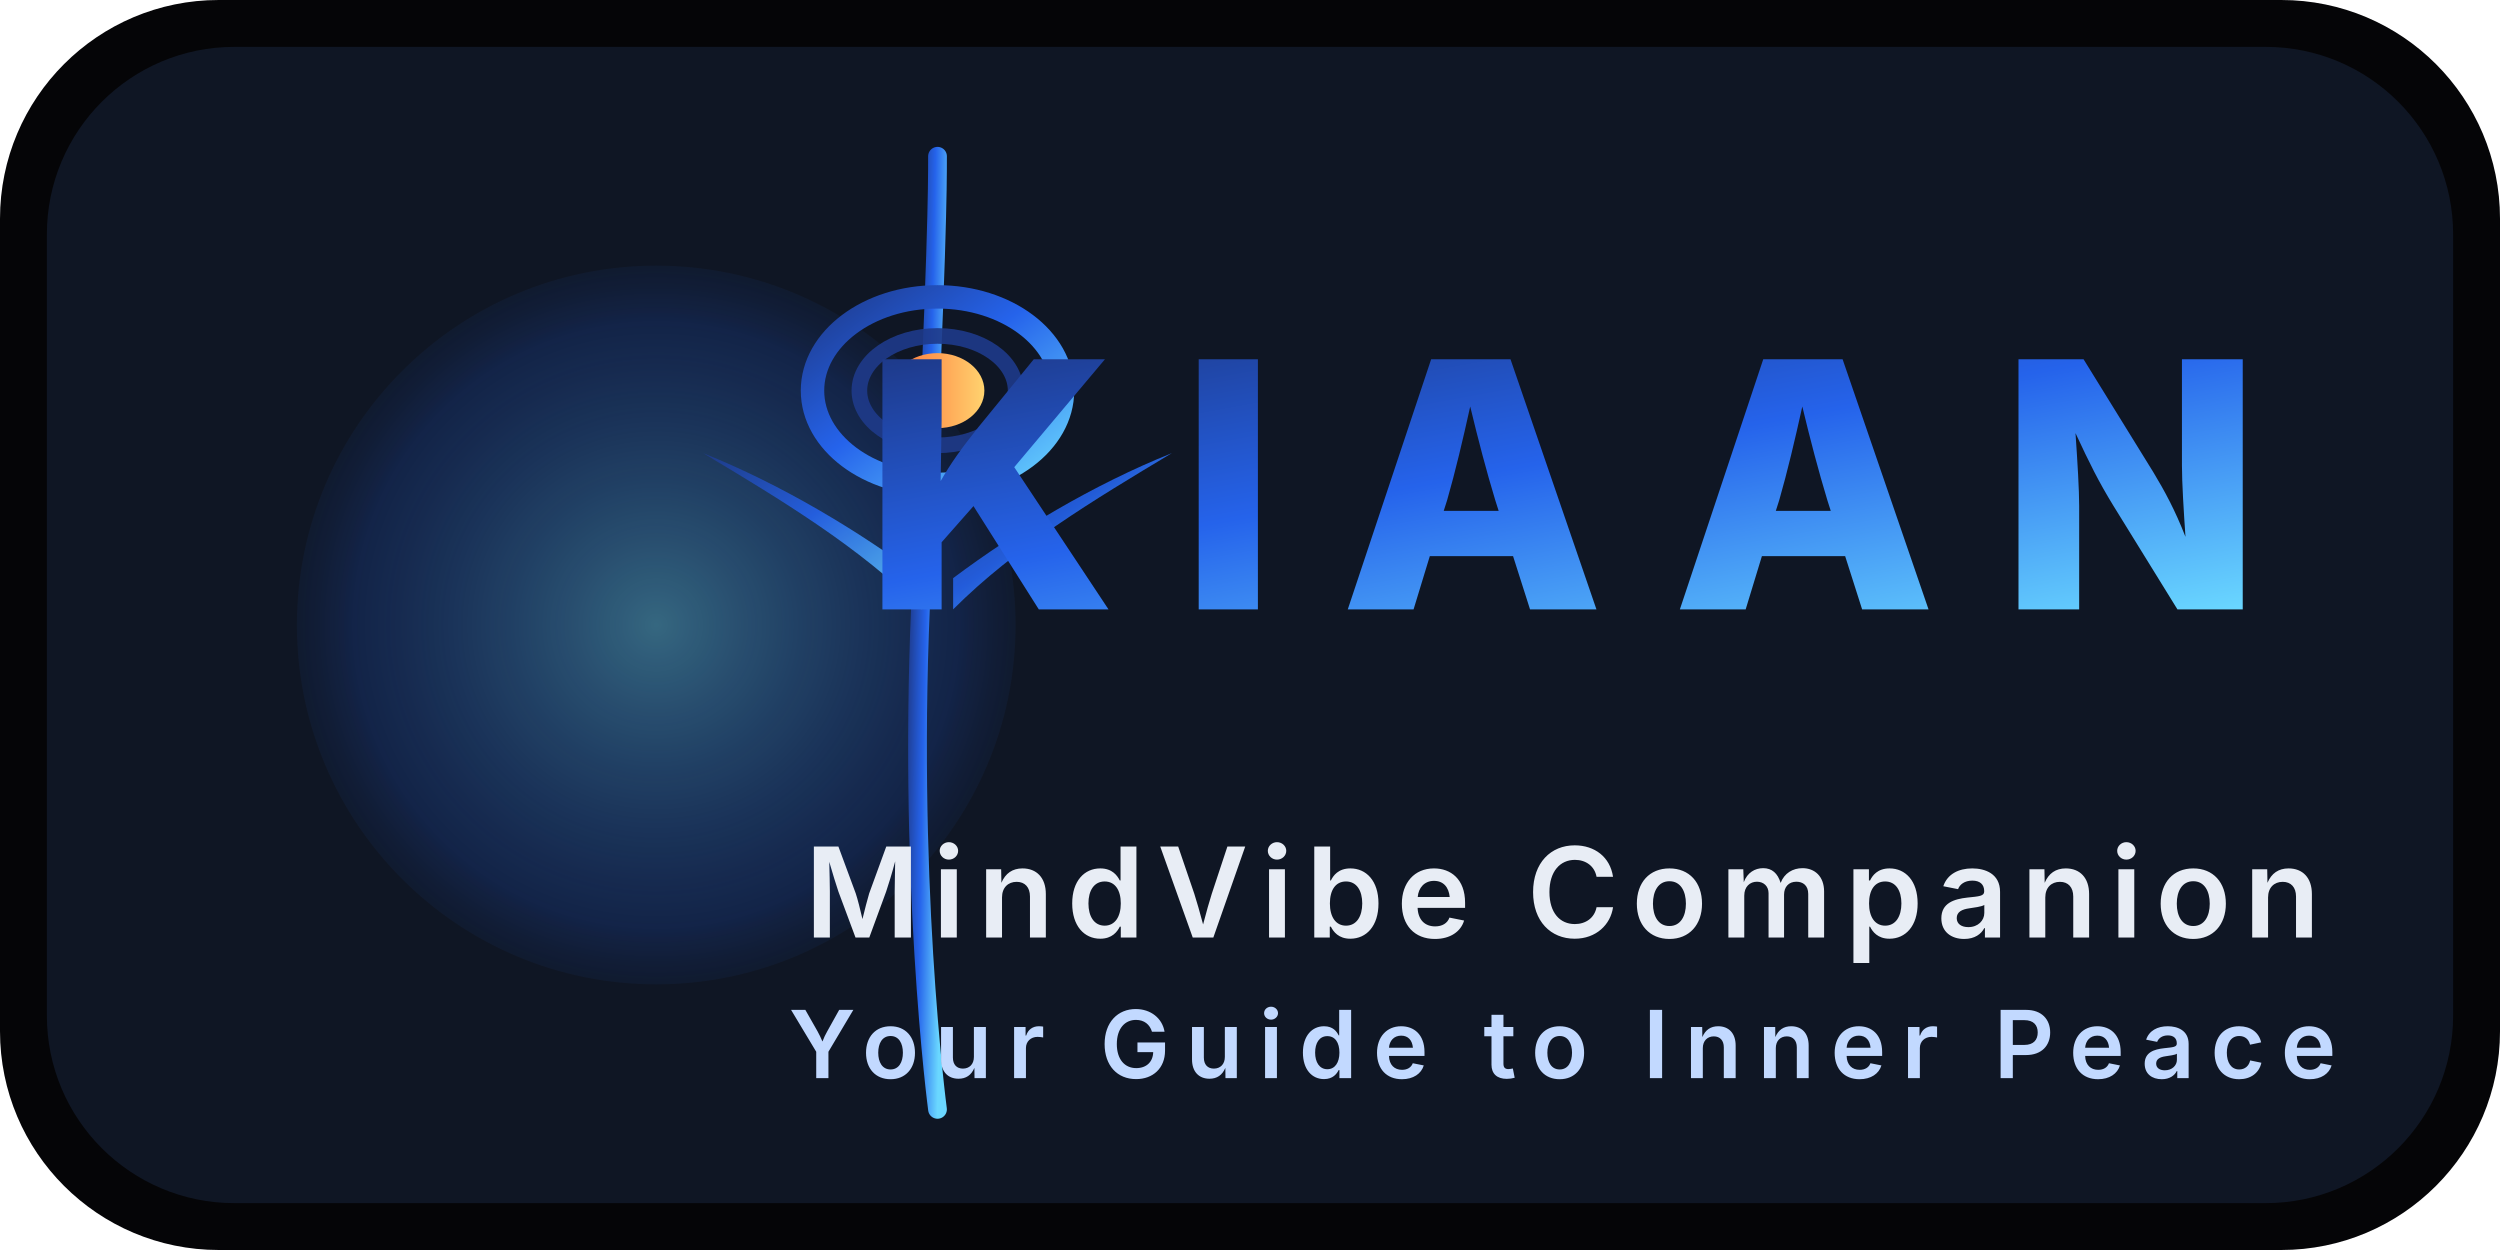
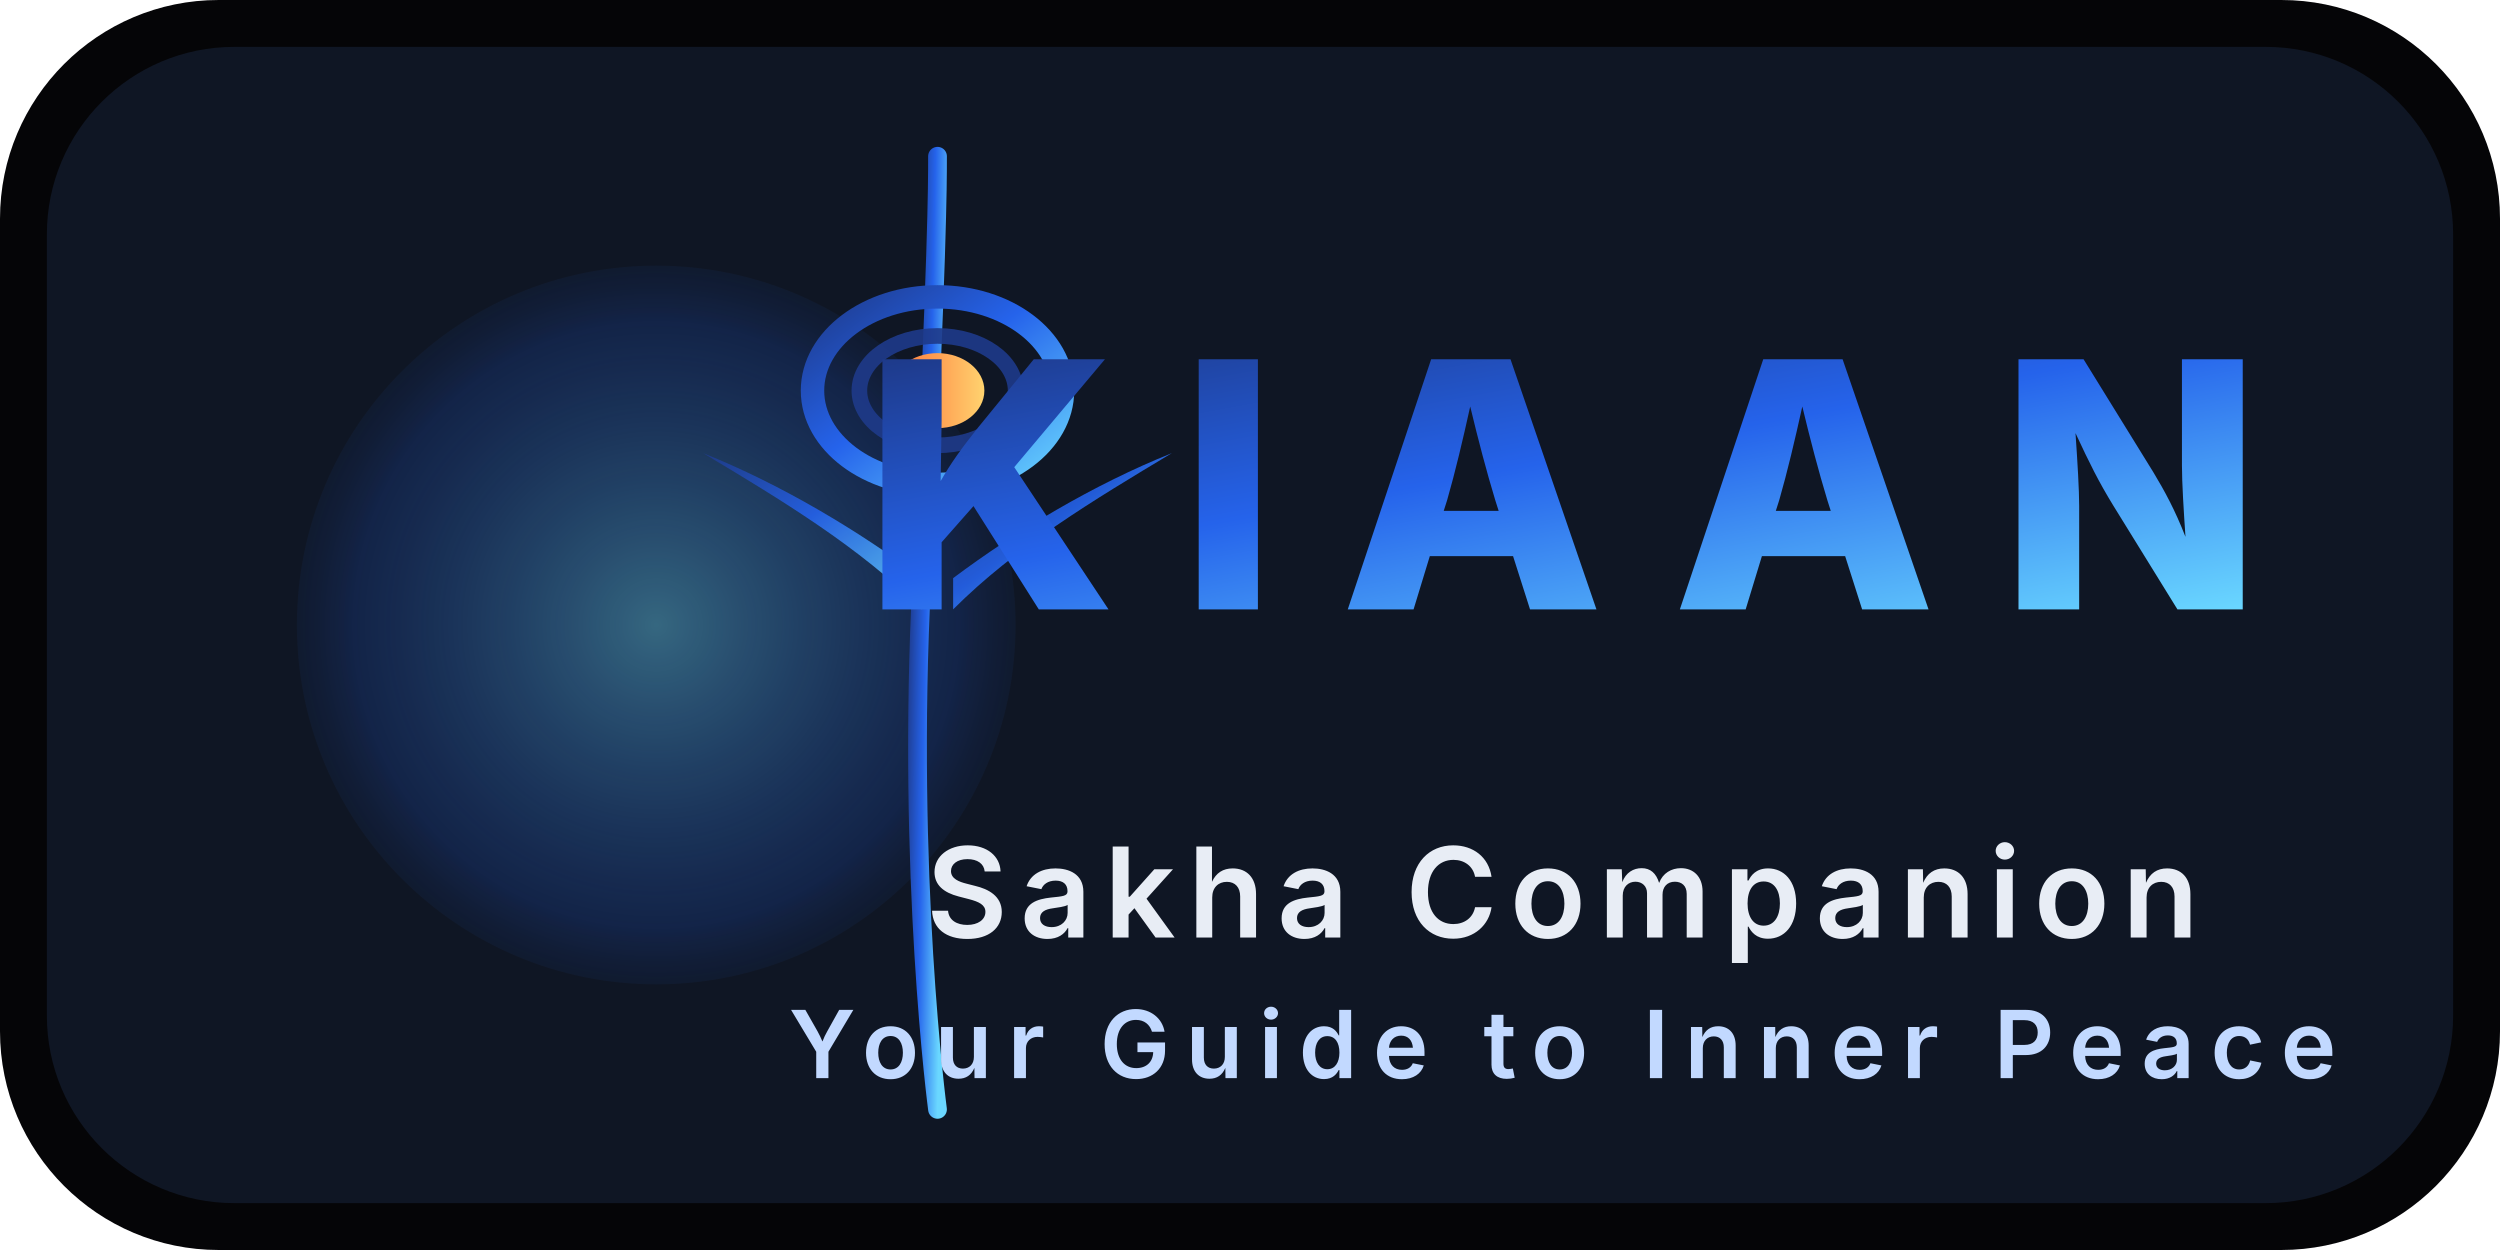
<svg xmlns="http://www.w3.org/2000/svg" width="640" height="320" viewBox="0 0 320 160" fill="none">
  <defs>
    <linearGradient id="resonance" x1="0%" y1="0%" x2="100%" y2="100%">
      <stop offset="0%" stop-color="#1e3a8a" />
      <stop offset="45%" stop-color="#2563eb" />
      <stop offset="100%" stop-color="#6ad7ff" />
    </linearGradient>
    <linearGradient id="flute" x1="0%" y1="0%" x2="100%" y2="0%">
      <stop offset="0%" stop-color="#ff7a3c" />
      <stop offset="50%" stop-color="#ff9f52" />
      <stop offset="100%" stop-color="#ffd36f" />
    </linearGradient>
    <radialGradient id="aura" cx="50%" cy="50%" r="60%">
      <stop offset="0%" stop-color="rgba(106, 215, 255, 0.42)" />
      <stop offset="70%" stop-color="rgba(37, 99, 235, 0.18)" />
      <stop offset="100%" stop-color="rgba(15, 23, 42, 0)" />
    </radialGradient>
  </defs>
  <rect width="320" height="160" rx="28" fill="#050507" />
  <rect x="6" y="6" width="308" height="148" rx="24" fill="#0f1624" />
  <circle cx="84" cy="80" r="46" fill="url(#aura)" />
  <g transform="translate(40 10)">
    <path d="M80 132 C80 132, 76 102, 78 64 C80 22, 80 14, 80 10" stroke="url(#resonance)" stroke-width="2.4" stroke-linecap="round" fill="none" />
    <path d="M78 64 C70 58, 60 52, 50 48 C60 54, 70 60, 78 68" fill="url(#resonance)" opacity="0.9" />
    <path d="M82 64 C90 58, 100 52, 110 48 C100 54, 90 60, 82 68" fill="url(#resonance)" opacity="0.9" />
    <ellipse cx="80" cy="40" rx="16" ry="12" fill="none" stroke="url(#resonance)" stroke-width="3" />
    <ellipse cx="80" cy="40" rx="10" ry="7" fill="none" stroke="#1e3a8a" stroke-width="2" opacity="0.9" />
    <ellipse cx="80" cy="40" rx="6" ry="4.8" fill="url(#flute)" />
  </g>
  <text x="200" y="78" text-anchor="middle" fill="url(#resonance)" font-family="'Manrope', 'Inter', sans-serif" font-weight="800" font-size="44" letter-spacing="8">KIAAN</text>
  <line x1="116" y1="96" x2="284" y2="96" stroke="url(#flute)" stroke-width="5" stroke-linecap="round" />
-   <text x="200" y="120" text-anchor="middle" fill="#e8edf5" font-family="'Inter', 'Manrope', sans-serif" font-weight="600" font-size="16" letter-spacing="1.6">MindVibe Companion</text>
+   <text x="200" y="120" text-anchor="middle" fill="#e8edf5" font-family="'Inter', 'Manrope', sans-serif" font-weight="600" font-size="16" letter-spacing="1.6">Sakha Companion</text>
  <text x="200" y="138" text-anchor="middle" fill="#c2d9ff" font-family="'Inter', 'Manrope', sans-serif" font-weight="600" font-size="12" letter-spacing="2">Your Guide to Inner Peace</text>
</svg>
